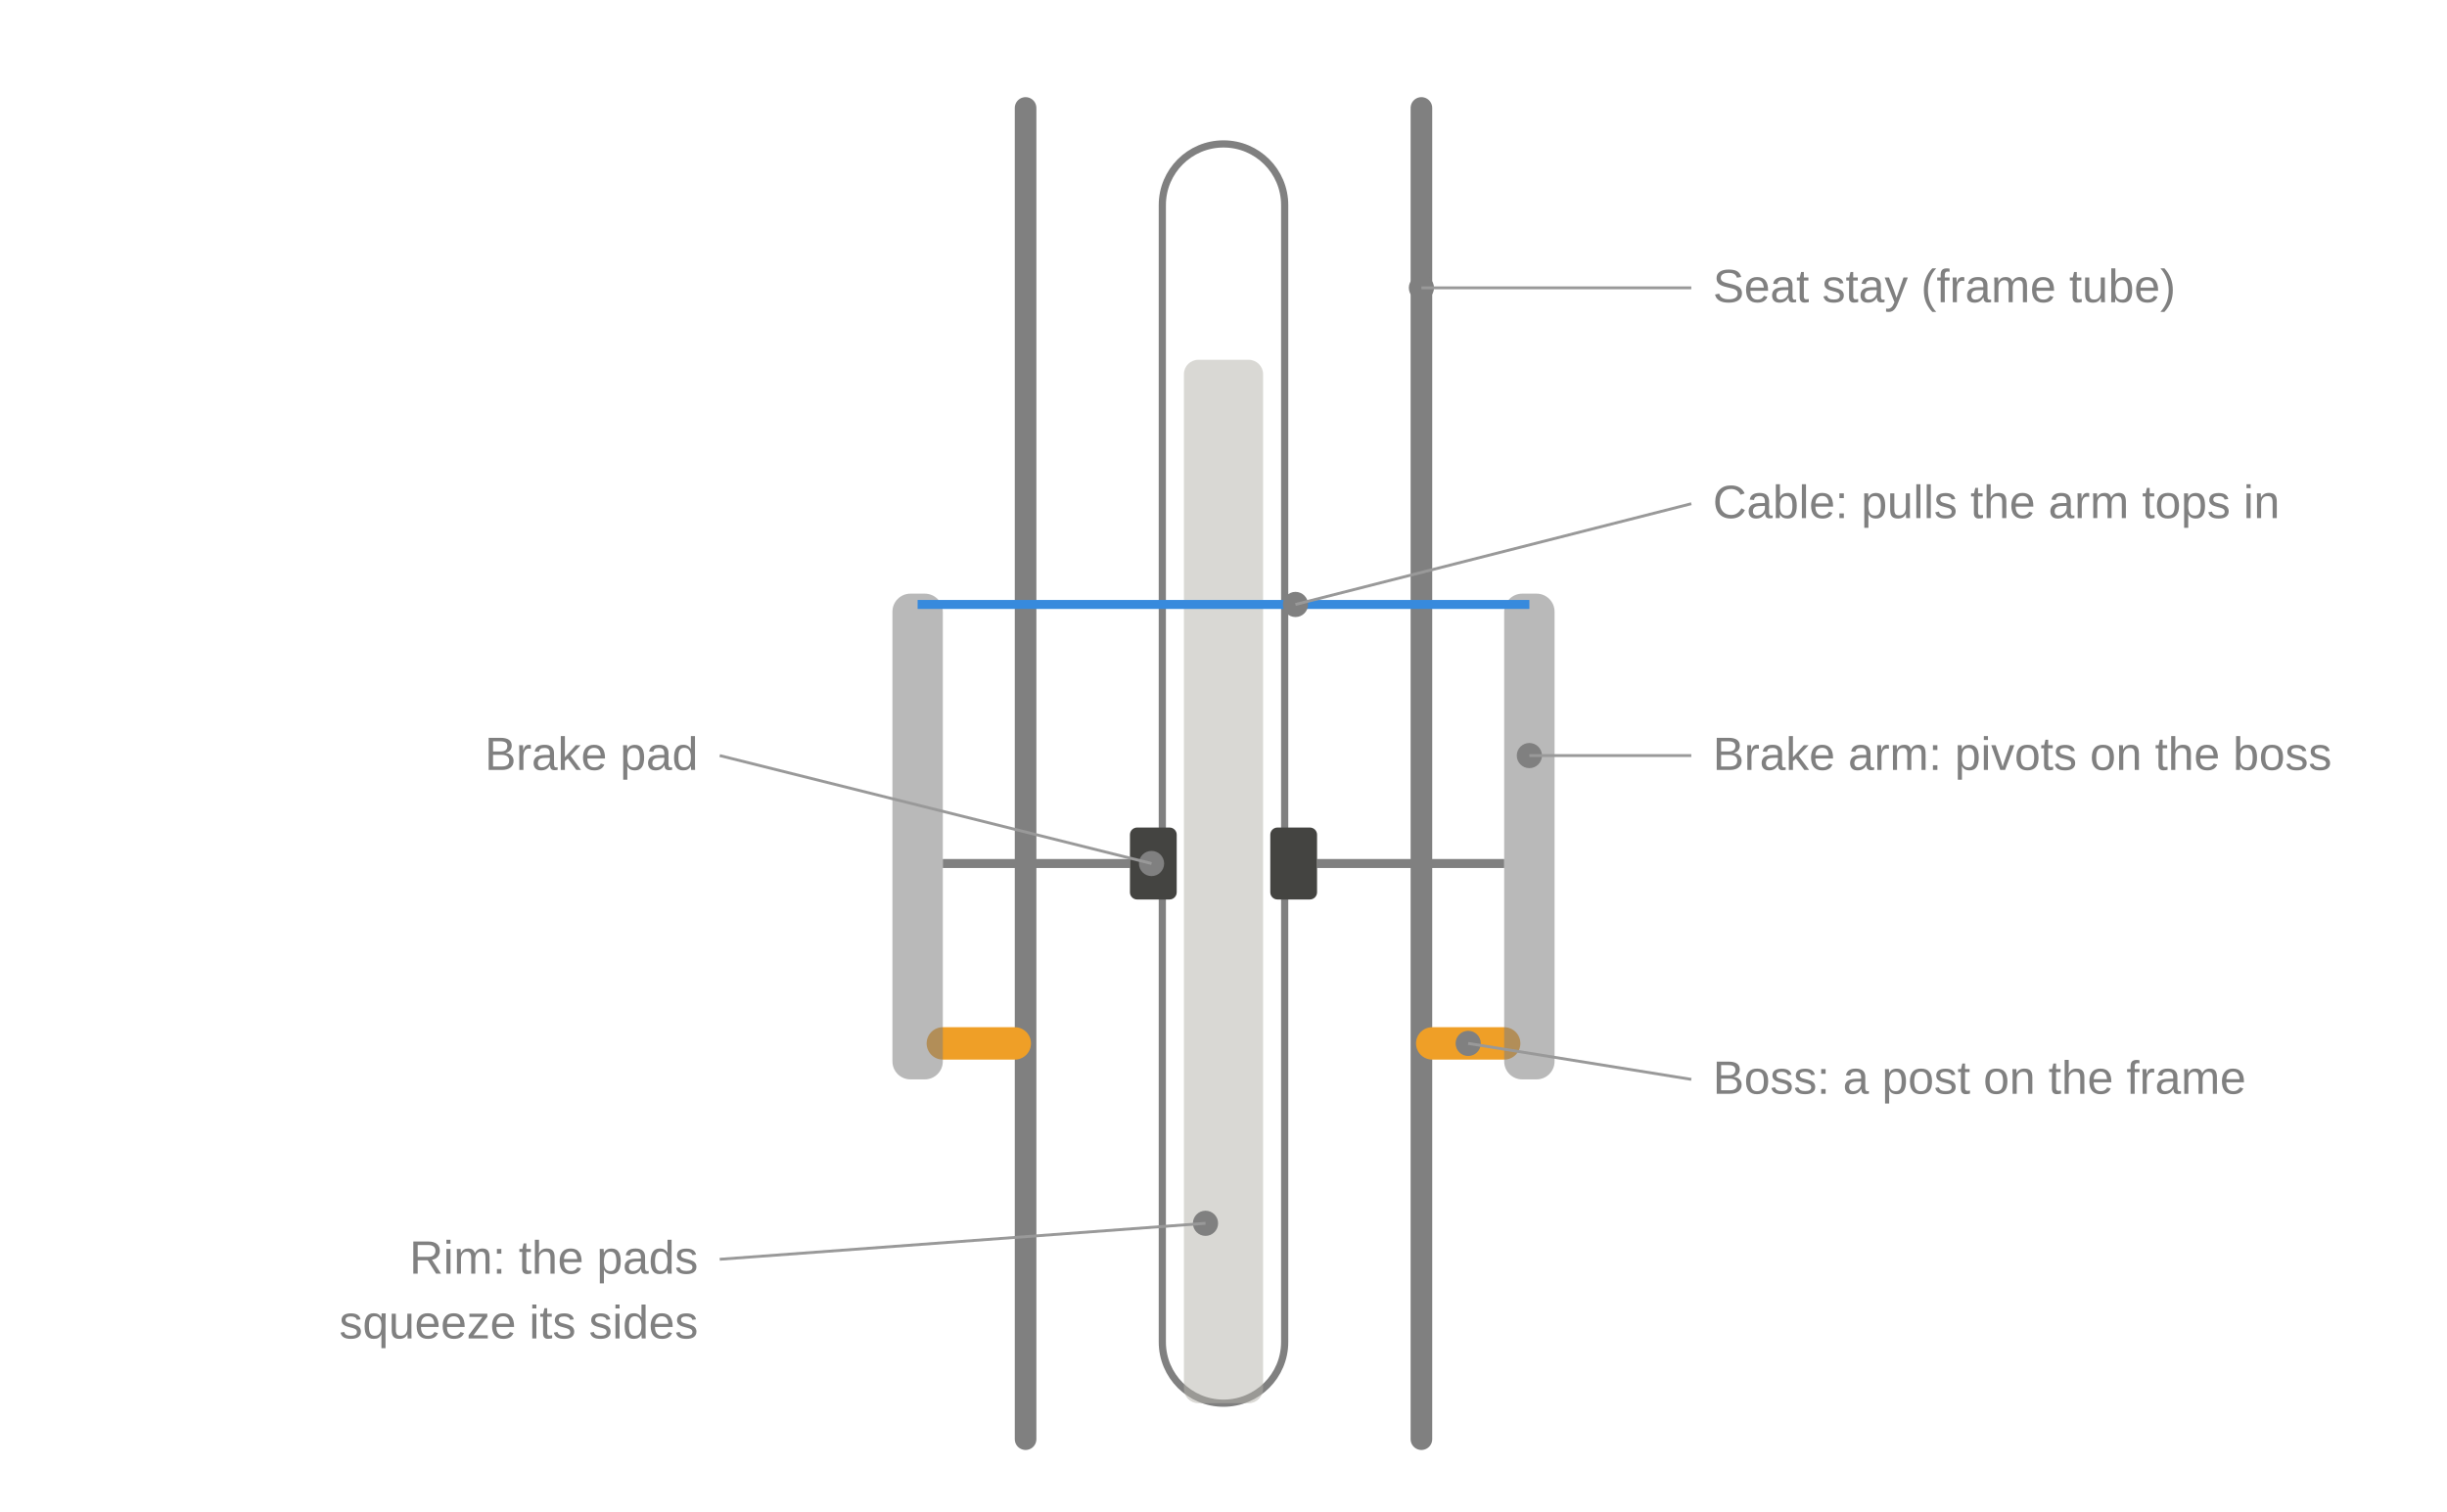
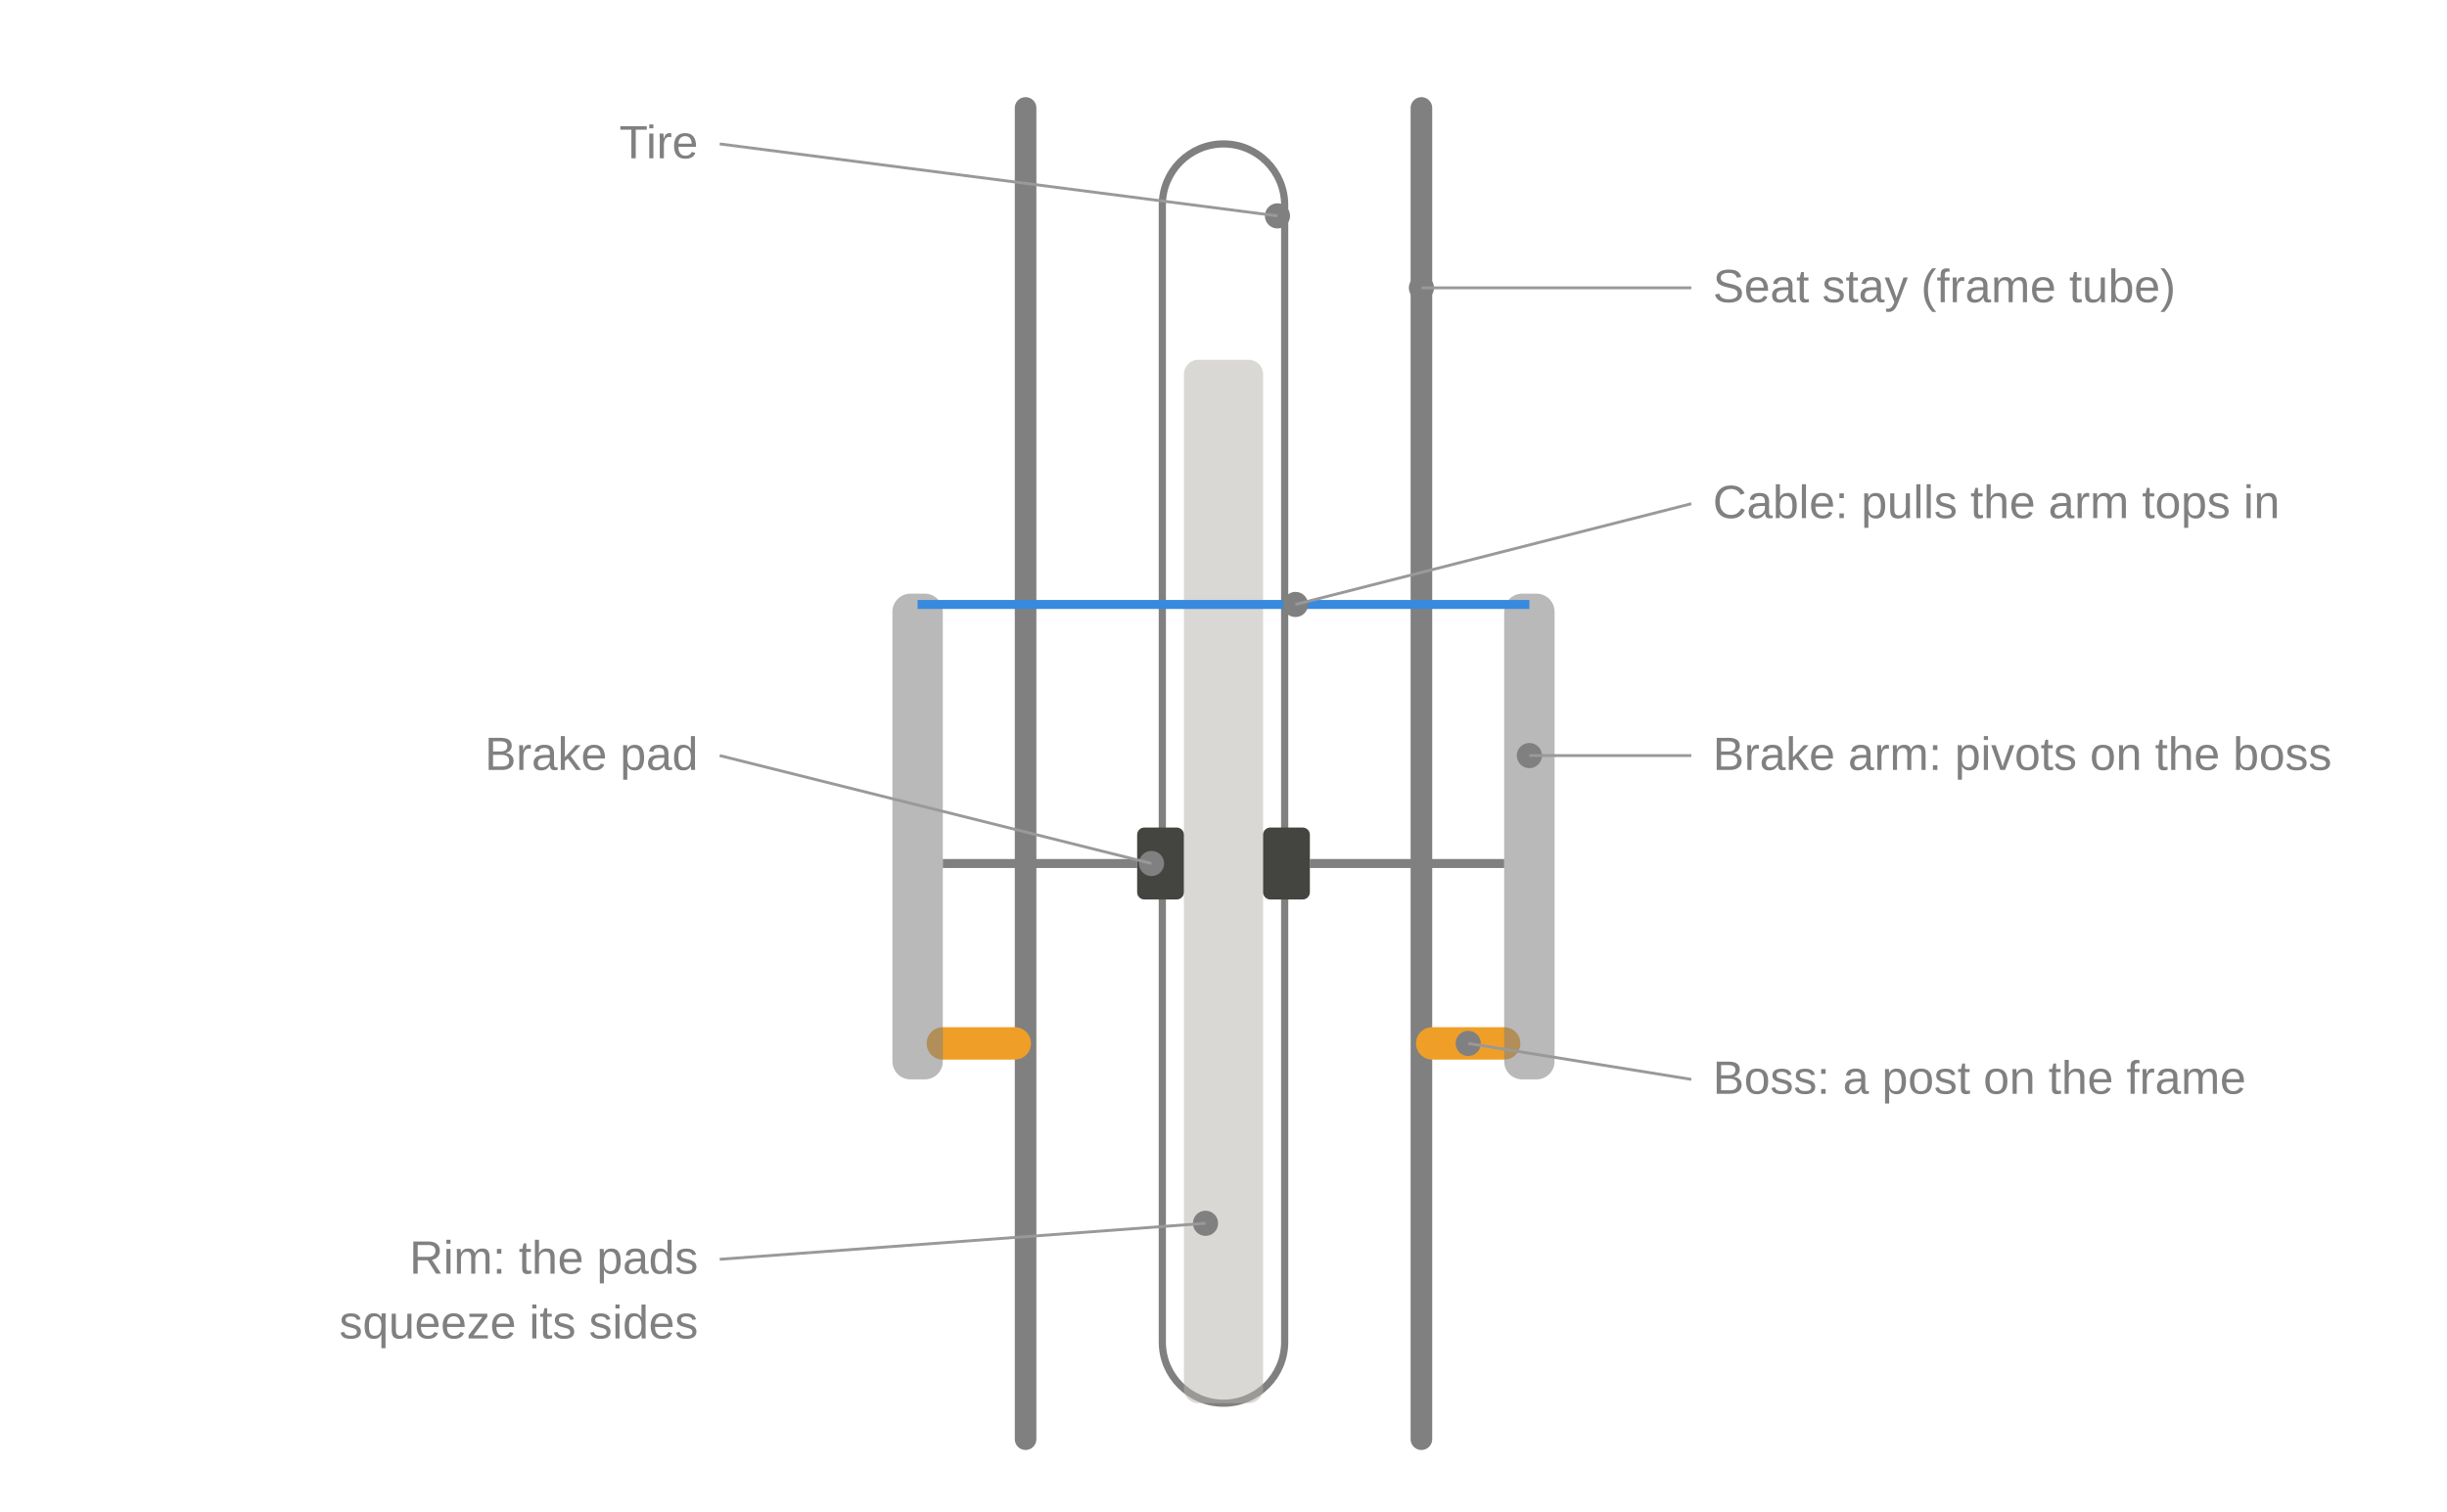
<svg xmlns="http://www.w3.org/2000/svg" width="680" viewBox="0 0 680 420" role="img">
  <rect x="323" y="40" width="34" height="350" rx="17" fill="none" stroke="#808080" stroke-width="2" />
  <rect x="329" y="100" width="22" height="290" rx="4" fill="#B4B2A9" opacity="0.5" />
  <g stroke="#808080" stroke-width="6" stroke-linecap="round">
    <line x1="285" y1="30" x2="285" y2="400" />
    <line x1="395" y1="30" x2="395" y2="400" />
  </g>
  <g stroke="#EF9F27" stroke-width="9" stroke-linecap="round">
    <line x1="262" y1="290" x2="282" y2="290" />
    <line x1="398" y1="290" x2="418" y2="290" />
  </g>
  <g fill="#808080" opacity="0.55">
    <rect x="248" y="165" width="14" height="135" rx="5" />
    <rect x="418" y="165" width="14" height="135" rx="5" />
  </g>
  <g stroke="#808080" stroke-width="2.5">
-     <line x1="262" y1="240" x2="314" y2="240" />
-     <line x1="418" y1="240" x2="366" y2="240" />
+     <line x1="262" y1="240" x2="316" y2="240" />
+     <line x1="418" y1="240" x2="364" y2="240" />
  </g>
  <g fill="#444441">
-     <rect x="314" y="230" width="13" height="20" rx="2" />
-     <rect x="353" y="230" width="13" height="20" rx="2" />
+     <rect x="316" y="230" width="13" height="20" rx="2" />
+     <rect x="351" y="230" width="13" height="20" rx="2" />
  </g>
  <line x1="255" y1="168" x2="425" y2="168" stroke="#378ADD" stroke-width="2.5" />
  <g fill="#808080">
    <circle cx="395" cy="80" r="3.5" />
    <circle cx="408" cy="290" r="3.5" />
    <circle cx="425" cy="210" r="3.5" />
    <circle cx="360" cy="168" r="3.5" />
    <circle cx="320" cy="240" r="3.5" />
    <circle cx="335" cy="340" r="3.5" />
+     <circle cx="355" cy="60" r="3.5" />
  </g>
  <g stroke="#999999" stroke-width="0.8">
    <line x1="395" y1="80" x2="470" y2="80" />
    <line x1="408" y1="290" x2="470" y2="300" />
    <line x1="425" y1="210" x2="470" y2="210" />
    <line x1="360" y1="168" x2="470" y2="140" />
    <line x1="320" y1="240" x2="200" y2="210" />
    <line x1="335" y1="340" x2="200" y2="350" />
+     <line x1="355" y1="60" x2="200" y2="40" />
  </g>
  <g font-family="Arial, sans-serif" font-size="13" fill="#808080">
    <text x="476" y="84">Seat stay (frame tube)</text>
    <text x="476" y="304">Boss: a post on the frame</text>
    <text x="476" y="214">Brake arm: pivots on the boss</text>
    <text x="476" y="144">Cable: pulls the arm tops in</text>
    <text x="194" y="214" text-anchor="end">Brake pad</text>
    <text x="194" y="354" text-anchor="end">Rim: the pads</text>
    <text x="194" y="372" text-anchor="end">squeeze its sides</text>
+     <text x="194" y="44" text-anchor="end">Tire</text>
  </g>
</svg>
